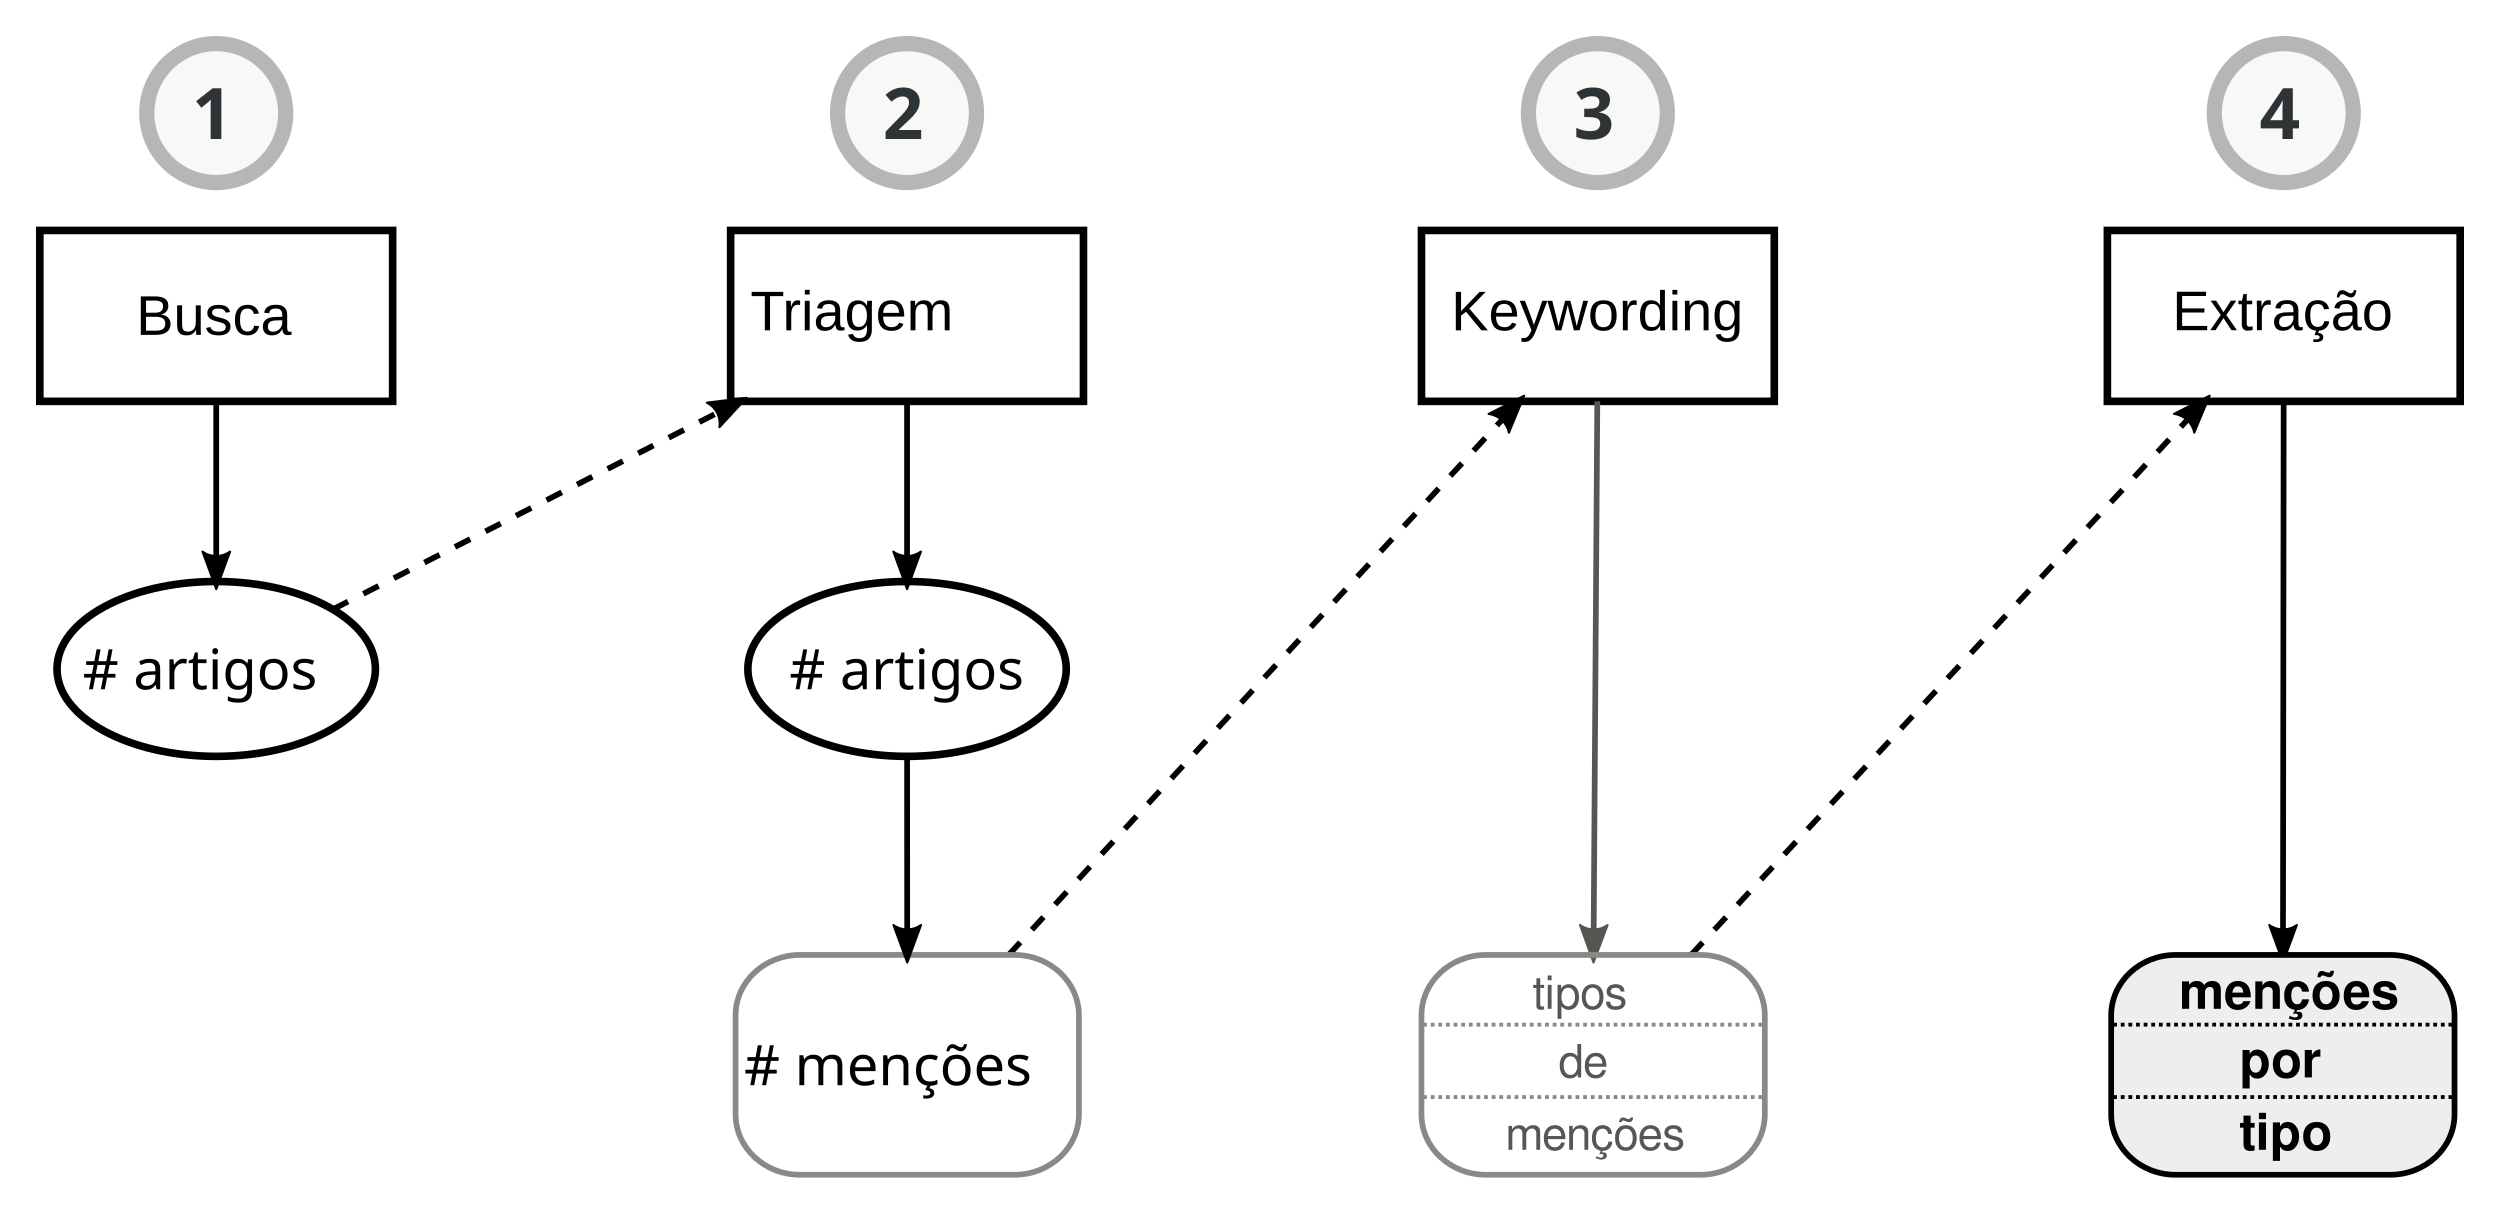
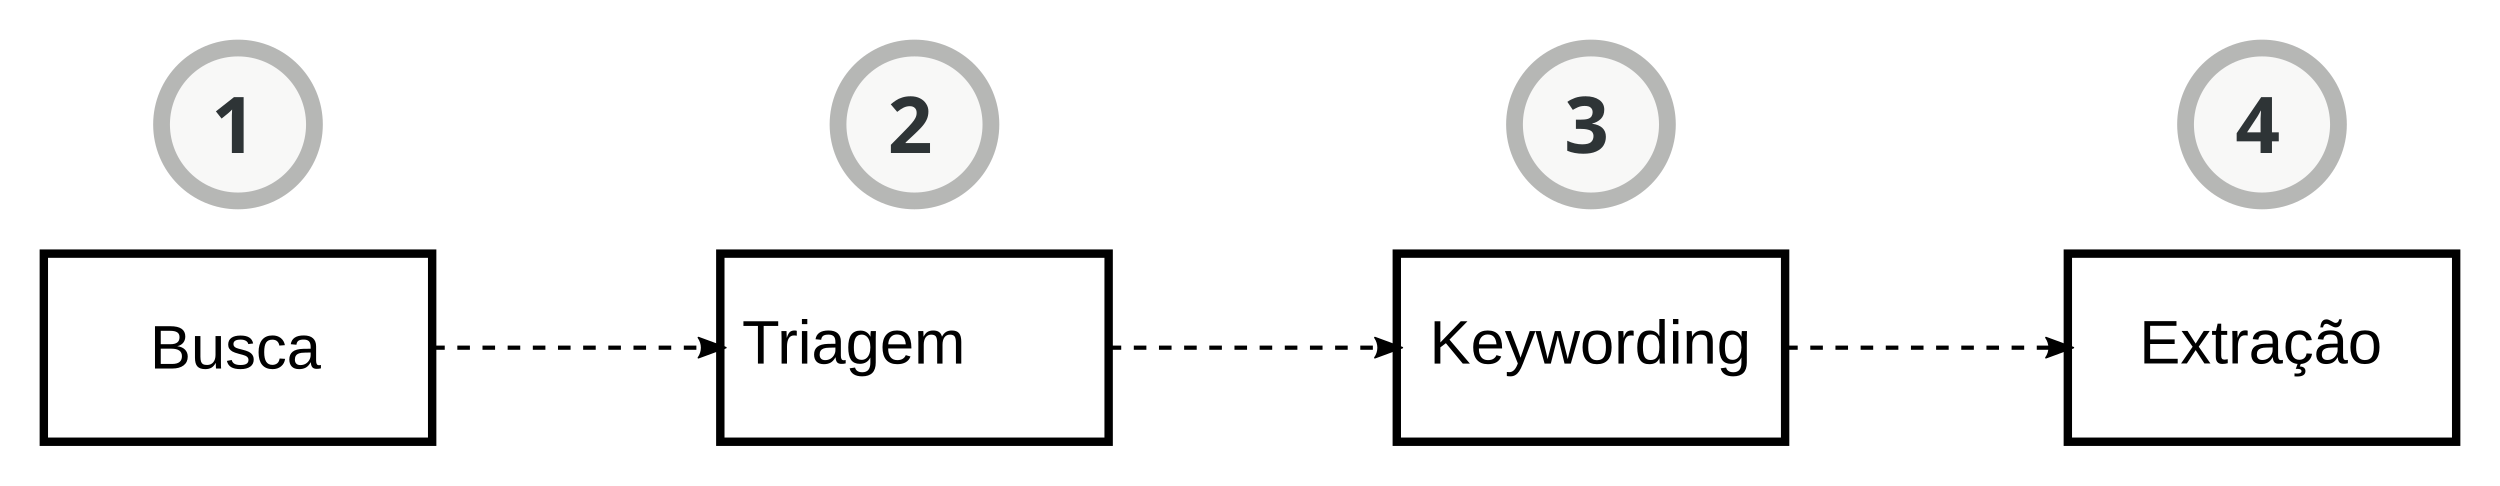
- <svg xmlns="http://www.w3.org/2000/svg" width="347.176mm" height="168.537mm" viewBox="0 0 1230.15 597.178" id="svg2" version="1.1">
+ <svg xmlns="http://www.w3.org/2000/svg" width="315.426mm" height="61.264mm" viewBox="0 0 1117.65 217.079" id="svg2" version="1.1">
  <defs id="defs4">
+     <marker orient="auto" refY="0" refX="0" id="marker1084" style="overflow:visible">
+       <path id="path1082" style="fill:#000000;fill-opacity:1;fill-rule:evenodd;stroke:#000000;stroke-width:0.625;stroke-linejoin:round;stroke-opacity:1" d="M 8.719,4.034 -2.207,0.016 8.719,-4.002 c -1.745,2.372 -1.735,5.617 -6e-7,8.035 z" transform="scale(-0.6)" />
+     </marker>
+     <marker style="overflow:visible" id="marker998" refX="0" refY="0" orient="auto">
+       <path transform="scale(-0.6)" d="M 8.719,4.034 -2.207,0.016 8.719,-4.002 c -1.745,2.372 -1.735,5.617 -6e-7,8.035 z" style="fill:#000000;fill-opacity:1;fill-rule:evenodd;stroke:#000000;stroke-width:0.625;stroke-linejoin:round;stroke-opacity:1" id="path996" />
+     </marker>
    <marker orient="auto" refY="0" refX="0" id="marker4585" style="overflow:visible">
      <path id="path4583" style="fill:#000000;fill-opacity:1;fill-rule:evenodd;stroke:#000000;stroke-width:0.625;stroke-linejoin:round;stroke-opacity:1" d="M 8.719,4.034 -2.207,0.016 8.719,-4.002 c -1.745,2.372 -1.735,5.617 -6e-7,8.035 z" transform="scale(-0.6)" />
    </marker>
-     <marker style="overflow:visible" id="marker1404" refX="0" refY="0" orient="auto">
-       <path transform="scale(-0.6)" d="M 8.719,4.034 -2.207,0.016 8.719,-4.002 c -1.745,2.372 -1.735,5.617 -6e-7,8.035 z" style="fill:#000000;fill-opacity:1;fill-rule:evenodd;stroke:#000000;stroke-width:0.625;stroke-linejoin:round;stroke-opacity:1" id="path1402" />
-     </marker>
    <marker style="overflow:visible" id="marker1140" refX="0" refY="0" orient="auto">
      <path transform="scale(-0.6)" d="M 8.719,4.034 -2.207,0.016 8.719,-4.002 c -1.745,2.372 -1.735,5.617 -6e-7,8.035 z" style="fill:#000000;fill-opacity:1;fill-rule:evenodd;stroke:#000000;stroke-width:0.625;stroke-linejoin:round;stroke-opacity:1" id="path1138" />
-     </marker>
-     <marker orient="auto" refY="0" refX="0" id="marker8296" style="overflow:visible">
-       <path id="path8294" style="fill:#000000;fill-opacity:1;fill-rule:evenodd;stroke:#000000;stroke-width:0.625;stroke-linejoin:round;stroke-opacity:1" d="M 8.719,4.034 -2.207,0.016 8.719,-4.002 c -1.745,2.372 -1.735,5.617 -6e-7,8.035 z" transform="scale(-0.6)" />
-     </marker>
-     <marker style="overflow:visible" id="marker7382" refX="0" refY="0" orient="auto">
-       <path transform="scale(-0.6)" d="M 8.719,4.034 -2.207,0.016 8.719,-4.002 c -1.745,2.372 -1.735,5.617 -6e-7,8.035 z" style="fill:#000000;fill-opacity:1;fill-rule:evenodd;stroke:#000000;stroke-width:0.625;stroke-linejoin:round;stroke-opacity:1" id="path7380" />
-     </marker>
-     <marker orient="auto" refY="0" refX="0" id="marker6746" style="overflow:visible">
-       <path id="path6744" style="fill:#555753;fill-opacity:1;fill-rule:evenodd;stroke:#555753;stroke-width:0.625;stroke-linejoin:round;stroke-opacity:1" d="M 8.719,4.034 -2.207,0.016 8.719,-4.002 c -1.745,2.372 -1.735,5.617 -6e-7,8.035 z" transform="scale(-0.6)" />
-     </marker>
-     <marker style="overflow:visible" id="marker5600" refX="0" refY="0" orient="auto">
-       <path transform="scale(-0.6)" d="M 8.719,4.034 -2.207,0.016 8.719,-4.002 c -1.745,2.372 -1.735,5.617 -6e-7,8.035 z" style="fill:#000000;fill-opacity:1;fill-rule:evenodd;stroke:#000000;stroke-width:0.625;stroke-linejoin:round;stroke-opacity:1" id="path5598" />
    </marker>
    <marker orient="auto" refY="0" refX="0" id="Arrow1Lend" style="overflow:visible">
      <path id="path5153" d="M 0,0 5,-5 -12.5,0 5,5 Z" style="fill:#000000;fill-opacity:1;fill-rule:evenodd;stroke:#000000;stroke-width:1pt;stroke-opacity:1" transform="matrix(-0.8,0,0,-0.8,-10,0)" />
    </marker>
    <marker orient="auto" refY="0" refX="0" id="Arrow1Send" style="overflow:visible">
      <path id="path5165" d="M 0,0 5,-5 -12.5,0 5,5 Z" style="fill:#000000;fill-opacity:1;fill-rule:evenodd;stroke:#000000;stroke-width:1pt;stroke-opacity:1" transform="matrix(-0.2,0,0,-0.2,-1.2,0)" />
    </marker>
    <marker orient="auto" refY="0" refX="0" id="marker5668" style="overflow:visible">
      <path id="path5666" style="fill:#555753;fill-opacity:1;fill-rule:evenodd;stroke:none;stroke-width:0.625;stroke-linejoin:round;stroke-opacity:1" d="M 8.719,4.034 -2.207,0.016 8.719,-4.002 c -1.745,2.372 -1.735,5.617 -6e-7,8.035 z" transform="matrix(-1.1,0,0,-1.1,-1.1,0)" />
    </marker>
    <marker style="overflow:visible" id="marker5592" refX="0" refY="0" orient="auto">
      <path transform="matrix(-1.1,0,0,-1.1,-1.1,0)" d="M 8.719,4.034 -2.207,0.016 8.719,-4.002 c -1.745,2.372 -1.735,5.617 -6e-7,8.035 z" style="fill:#555753;fill-opacity:1;fill-rule:evenodd;stroke:none;stroke-width:0.625;stroke-linejoin:round;stroke-opacity:1" id="path5590" />
    </marker>
    <marker style="overflow:visible" id="marker5504" refX="0" refY="0" orient="auto">
      <path transform="matrix(-1.1,0,0,-1.1,-1.1,0)" d="M 8.719,4.034 -2.207,0.016 8.719,-4.002 c -1.745,2.372 -1.735,5.617 -6e-7,8.035 z" style="fill:#555753;fill-opacity:1;fill-rule:evenodd;stroke:none;stroke-width:0.625;stroke-linejoin:round;stroke-opacity:1" id="path5502" />
    </marker>
    <marker style="overflow:visible" id="marker8757" refX="0" refY="0" orient="auto">
      <path transform="matrix(-1.1,0,0,-1.1,-1.1,0)" d="M 8.719,4.034 -2.207,0.016 8.719,-4.002 c -1.745,2.372 -1.735,5.617 -6e-7,8.035 z" style="fill:#888a85;fill-opacity:1;fill-rule:evenodd;stroke:#888a85;stroke-width:0.625;stroke-linejoin:round;stroke-opacity:1" id="path8759" />
-     </marker>
-     <marker orient="auto" refY="0" refX="0" id="Arrow2Mend" style="overflow:visible">
-       <path id="path5799" style="fill:#000000;fill-opacity:1;fill-rule:evenodd;stroke:#000000;stroke-width:0.625;stroke-linejoin:round;stroke-opacity:1" d="M 8.719,4.034 -2.207,0.016 8.719,-4.002 c -1.745,2.372 -1.735,5.617 -6e-7,8.035 z" transform="scale(-0.6)" />
    </marker>
    <linearGradient y2="-112" x2="-80" gradientTransform="matrix(1.249732,0,0,1.24878,-270.7507,1853.127)" y1="123" gradientUnits="userSpaceOnUse" x1="105" id="linearGradient3046">
      <stop offset="0" stop-color="#e6e6e6" id="stop3602" />
      <stop offset="1" stop-color="#f9f9f9" id="stop3604" />
    </linearGradient>
    <linearGradient y2="957.36" x2="80" gradientTransform="matrix(1.249732,0,0,1.24878,-270.7507,698.8046)" y1="944.36" gradientUnits="userSpaceOnUse" x1="93" id="linearGradient3048">
      <stop offset="0" stop-color="#ccc" id="stop3610" />
      <stop offset=".22" stop-color="#e6e6e6" id="stop3616" />
      <stop offset=".469" stop-color="#fff" id="stop3618" />
      <stop offset="1" stop-color="#e6e6e6" id="stop3612" />
    </linearGradient>
    <linearGradient id="linearGradient3928-8">
      <stop offset="0" style="stop-color:#7c7c7c" id="stop3930-2" />
      <stop offset="1" style="stop-color:#e6e3e3" id="stop3932-0" />
    </linearGradient>
    <linearGradient id="linearGradient4183">
      <stop offset="0" style="stop-color:rgb(255, 255, 255)" id="stop4185" />
      <stop offset="1" style="stop-color:rgb(141, 134, 213);stop-opacity:0" id="stop4187" />
    </linearGradient>
  </defs>
-   <g id="layer1" transform="translate(1463.713,-506.9254)">
-     <g id="g5126" transform="translate(99.83498,340.7407)">
-       <text id="text4269" y="505.35" x="-1522.853" style="font-style:normal;font-weight:normal;font-size:21.094px;line-height:125%;font-family:sans-serif;letter-spacing:0px;word-spacing:0px;fill:#000000;fill-opacity:1;stroke:none;stroke-width:0.938px;stroke-linecap:butt;stroke-linejoin:miter;stroke-opacity:1" xml:space="preserve">
-         <tspan style="font-size:27.5px;stroke-width:0.938px" y="505.35" x="-1522.853" id="tspan4267"># artigos</tspan>
-       </text>
-       <ellipse ry="43.022" rx="78.339" cy="495.34" cx="-1457.153" id="path4271" style="color:#000000;clip-rule:nonzero;display:inline;overflow:visible;visibility:visible;opacity:1;isolation:auto;mix-blend-mode:normal;color-interpolation:sRGB;color-interpolation-filters:linearRGB;solid-color:#000000;solid-opacity:1;fill:none;fill-opacity:1;fill-rule:evenodd;stroke:#000000;stroke-width:3.75;stroke-linecap:butt;stroke-linejoin:miter;stroke-miterlimit:4;stroke-dasharray:none;stroke-dashoffset:0;stroke-opacity:1;color-rendering:auto;image-rendering:auto;shape-rendering:auto;text-rendering:auto;enable-background:accumulate" />
-     </g>
-     <g id="g4566">
-       <text xml:space="preserve" style="font-style:normal;font-weight:normal;font-size:21.094px;line-height:125%;font-family:sans-serif;letter-spacing:0px;word-spacing:0px;fill:#000000;fill-opacity:1;stroke:none;stroke-width:0.938px;stroke-linecap:butt;stroke-linejoin:miter;stroke-opacity:1" x="-1075.326" y="846.091" id="text5130">
-         <tspan id="tspan5128" x="-1075.326" y="846.091" style="font-size:27.5px;stroke-width:0.938px"># artigos</tspan>
-       </text>
-       <ellipse style="color:#000000;clip-rule:nonzero;display:inline;overflow:visible;visibility:visible;opacity:1;isolation:auto;mix-blend-mode:normal;color-interpolation:sRGB;color-interpolation-filters:linearRGB;solid-color:#000000;solid-opacity:1;fill:none;fill-opacity:1;fill-rule:evenodd;stroke:#000000;stroke-width:3.75;stroke-linecap:butt;stroke-linejoin:miter;stroke-miterlimit:4;stroke-dasharray:none;stroke-dashoffset:0;stroke-opacity:1;color-rendering:auto;image-rendering:auto;shape-rendering:auto;text-rendering:auto;enable-background:accumulate" id="ellipse5132" cx="-1017.388" cy="836.081" rx="78.339" ry="43.022" />
-     </g>
+   <g id="layer1" transform="translate(1388.713,-506.9254)">
    <g id="g5111" transform="translate(-95.867,359.4907)">
      <rect y="260.824" x="-668.395" height="84.098" width="173.608" id="rect4025" style="color:#000000;clip-rule:nonzero;display:inline;overflow:visible;visibility:visible;opacity:1;isolation:auto;mix-blend-mode:normal;color-interpolation:sRGB;color-interpolation-filters:linearRGB;solid-color:#000000;solid-opacity:1;fill:none;fill-opacity:1;fill-rule:evenodd;stroke:#000000;stroke-width:3.75;stroke-linecap:butt;stroke-linejoin:miter;stroke-miterlimit:4;stroke-dasharray:none;stroke-dashoffset:0;stroke-opacity:1;color-rendering:auto;image-rendering:auto;shape-rendering:auto;text-rendering:auto;enable-background:accumulate" />
      <text xml:space="preserve" style="font-style:normal;font-variant:normal;font-weight:normal;font-stretch:normal;font-size:28.58px;line-height:0%;font-family:'Liberation Sans';-inkscape-font-specification:'Liberation Sans, Normal';font-variant-ligatures:normal;font-variant-caps:normal;font-variant-numeric:normal;font-feature-settings:normal;text-align:start;letter-spacing:0px;word-spacing:0px;writing-mode:lr-tb;text-anchor:start;fill:#000000;fill-opacity:1;stroke:none;stroke-width:1px;stroke-linecap:butt;stroke-linejoin:miter;stroke-opacity:1" x="-653.745" y="309.983" id="text5695">
        <tspan id="tspan5697" x="-653.745" y="309.983" style="font-style:normal;font-variant:normal;font-weight:normal;font-stretch:normal;font-size:27.5px;line-height:1.25;font-family:'Liberation Sans';-inkscape-font-specification:'Liberation Sans, Normal';font-variant-ligatures:normal;font-variant-caps:normal;font-variant-numeric:normal;font-feature-settings:normal;text-align:start;writing-mode:lr-tb;text-anchor:start;fill:#000000;fill-opacity:1;stroke-width:1px">Keywording</tspan>
      </text>
    </g>
-     <g id="g5116" transform="translate(91.63301,359.4907)">
+     <g id="g5116" transform="translate(166.633,359.4907)">
      <rect style="color:#000000;clip-rule:nonzero;display:inline;overflow:visible;visibility:visible;opacity:1;isolation:auto;mix-blend-mode:normal;color-interpolation:sRGB;color-interpolation-filters:linearRGB;solid-color:#000000;solid-opacity:1;fill:none;fill-opacity:1;fill-rule:evenodd;stroke:#000000;stroke-width:3.75;stroke-linecap:butt;stroke-linejoin:miter;stroke-miterlimit:4;stroke-dasharray:none;stroke-dashoffset:0;stroke-opacity:1;color-rendering:auto;image-rendering:auto;shape-rendering:auto;text-rendering:auto;enable-background:accumulate" id="rect3565" width="173.608" height="84.098" x="-1535.755" y="260.824" />
      <text xml:space="preserve" style="font-style:normal;font-variant:normal;font-weight:normal;font-stretch:normal;font-size:28.58px;line-height:0%;font-family:'Liberation Sans';-inkscape-font-specification:'Liberation Sans, Normal';font-variant-ligatures:normal;font-variant-caps:normal;font-variant-numeric:normal;font-feature-settings:normal;text-align:start;letter-spacing:0px;word-spacing:0px;writing-mode:lr-tb;text-anchor:start;fill:#000000;fill-opacity:1;stroke:none;stroke-width:1px;stroke-linecap:butt;stroke-linejoin:miter;stroke-opacity:1" x="-1488.314" y="312.198" id="text3567">
        <tspan id="tspan3569" x="-1488.314" y="312.198" style="font-style:normal;font-variant:normal;font-weight:normal;font-stretch:normal;font-size:27.5px;line-height:1.25;font-family:'Liberation Sans';-inkscape-font-specification:'Liberation Sans, Normal';font-variant-ligatures:normal;font-variant-caps:normal;font-variant-numeric:normal;font-feature-settings:normal;text-align:start;writing-mode:lr-tb;text-anchor:start;fill:#000000;fill-opacity:1;stroke-width:1px">Busca</tspan>
      </text>
    </g>
-     <g id="g5121" transform="translate(-16.7382,359.4907)">
+     <g id="g5121" transform="translate(20.7618,359.4907)">
      <rect style="color:#000000;clip-rule:nonzero;display:inline;overflow:visible;visibility:visible;opacity:1;isolation:auto;mix-blend-mode:normal;color-interpolation:sRGB;color-interpolation-filters:linearRGB;solid-color:#000000;solid-opacity:1;fill:none;fill-opacity:1;fill-rule:evenodd;stroke:#000000;stroke-width:3.75;stroke-linecap:butt;stroke-linejoin:miter;stroke-miterlimit:4;stroke-dasharray:none;stroke-dashoffset:0;stroke-opacity:1;color-rendering:auto;image-rendering:auto;shape-rendering:auto;text-rendering:auto;enable-background:accumulate" id="rect483" width="173.608" height="84.098" x="-1087.454" y="260.824" />
      <text xml:space="preserve" style="font-style:normal;font-variant:normal;font-weight:normal;font-stretch:normal;font-size:28.58px;line-height:0%;font-family:'Liberation Sans';-inkscape-font-specification:'Liberation Sans, Normal';font-variant-ligatures:normal;font-variant-caps:normal;font-variant-numeric:normal;font-feature-settings:normal;text-align:center;letter-spacing:0px;word-spacing:0px;writing-mode:lr-tb;text-anchor:middle;fill:#000000;fill-opacity:1;stroke:none;stroke-width:1px;stroke-linecap:butt;stroke-linejoin:miter;stroke-opacity:1" x="-1000.039" y="309.983" id="text489">
        <tspan x="-1000.039" y="309.983" style="font-style:normal;font-variant:normal;font-weight:normal;font-stretch:normal;font-size:27.5px;line-height:1.25;font-family:'Liberation Sans';-inkscape-font-specification:'Liberation Sans, Normal';font-variant-ligatures:normal;font-variant-caps:normal;font-variant-numeric:normal;font-feature-settings:normal;text-align:center;writing-mode:lr-tb;text-anchor:middle;fill:#000000;fill-opacity:1;stroke-width:1px" id="tspan76">Triagem</tspan>
      </text>
    </g>
-     <path style="display:inline;fill:none;fill-rule:evenodd;stroke:#000000;stroke-width:2.813;stroke-linecap:butt;stroke-linejoin:miter;stroke-miterlimit:4;stroke-dasharray:none;stroke-opacity:1;marker-end:url(#Arrow2Mend)" d="m -1357.318,704.413 0,88.646" id="path5148" />
-     <path id="path5596" d="m -1017.388,704.413 0,88.646" style="display:inline;fill:none;fill-rule:evenodd;stroke:#000000;stroke-width:2.813;stroke-linecap:butt;stroke-linejoin:miter;stroke-miterlimit:4;stroke-dasharray:none;stroke-opacity:1;marker-end:url(#marker5600)" />
-     <path style="display:inline;fill:none;fill-rule:evenodd;stroke:#555753;stroke-width:2.813;stroke-linecap:butt;stroke-linejoin:miter;stroke-miterlimit:4;stroke-dasharray:none;stroke-opacity:1;marker-end:url(#marker6746)" d="m -677.746,704.413 -1.861,272.396" id="path6742" />
-     <path id="path7378" d="m -1299.968,806.773 200.298,-102.36" style="display:inline;fill:none;fill-rule:evenodd;stroke:#000000;stroke-width:2.813;stroke-linecap:butt;stroke-linejoin:miter;stroke-miterlimit:4;stroke-dasharray:8.438, 8.438;stroke-dashoffset:0;stroke-opacity:1;marker-end:url(#marker7382)" />
-     <path style="display:inline;fill:none;fill-rule:evenodd;stroke:#000000;stroke-width:2.813;stroke-linecap:butt;stroke-linejoin:miter;stroke-miterlimit:4;stroke-dasharray:8.438, 8.438;stroke-dashoffset:0;stroke-opacity:1;marker-end:url(#marker8296)" d="M -967.416,976.808 -716.233,704.413" id="path8292" />
-     <g transform="translate(241.633,359.4907)" id="g85">
+     <g transform="translate(204.133,359.4907)" id="g85">
      <rect style="color:#000000;clip-rule:nonzero;display:inline;overflow:visible;visibility:visible;opacity:1;isolation:auto;mix-blend-mode:normal;color-interpolation:sRGB;color-interpolation-filters:linearRGB;solid-color:#000000;solid-opacity:1;fill:none;fill-opacity:1;fill-rule:evenodd;stroke:#000000;stroke-width:3.75;stroke-linecap:butt;stroke-linejoin:miter;stroke-miterlimit:4;stroke-dasharray:none;stroke-dashoffset:0;stroke-opacity:1;color-rendering:auto;image-rendering:auto;shape-rendering:auto;text-rendering:auto;enable-background:accumulate" id="rect79" width="173.608" height="84.098" x="-668.395" y="260.824" />
      <text id="text83" y="309.922" x="-636.437" style="font-style:normal;font-variant:normal;font-weight:normal;font-stretch:normal;font-size:28.58px;line-height:0%;font-family:'Liberation Sans';-inkscape-font-specification:'Liberation Sans, Normal';font-variant-ligatures:normal;font-variant-caps:normal;font-variant-numeric:normal;font-feature-settings:normal;text-align:start;letter-spacing:0px;word-spacing:0px;writing-mode:lr-tb;text-anchor:start;fill:#000000;fill-opacity:1;stroke:none;stroke-width:1px;stroke-linecap:butt;stroke-linejoin:miter;stroke-opacity:1" xml:space="preserve">
        <tspan style="font-style:normal;font-variant:normal;font-weight:normal;font-stretch:normal;font-size:27.5px;line-height:1.25;font-family:'Liberation Sans';-inkscape-font-specification:'Liberation Sans, Normal';font-variant-ligatures:normal;font-variant-caps:normal;font-variant-numeric:normal;font-feature-settings:normal;text-align:start;writing-mode:lr-tb;text-anchor:start;fill:#000000;fill-opacity:1;stroke-width:1px" y="309.922" x="-636.437" id="tspan81">Extração</tspan>
      </text>
    </g>
-     <path id="path1122" d="m -340.011,704.413 -0.34,272.396" style="display:inline;fill:none;fill-rule:evenodd;stroke:#000000;stroke-width:2.813;stroke-linecap:butt;stroke-linejoin:miter;stroke-miterlimit:4;stroke-dasharray:none;stroke-opacity:1;marker-end:url(#marker1140)" />
-     <path id="path1400" d="M -631.619,976.808 -378.961,704.413" style="display:inline;fill:none;fill-rule:evenodd;stroke:#000000;stroke-width:2.813;stroke-linecap:butt;stroke-linejoin:miter;stroke-miterlimit:4;stroke-dasharray:8.438, 8.438;stroke-dashoffset:0;stroke-opacity:1;marker-end:url(#marker1404)" />
-     <g id="g2571" transform="translate(278.2155,-12.93122)">
-       <rect rx="31.71" ry="29.756" y="989.74" x="-1042.478" height="108.173" width="168.945" id="rect2556" style="color:#000000;clip-rule:nonzero;display:inline;overflow:visible;visibility:visible;opacity:1;isolation:auto;mix-blend-mode:normal;color-interpolation:sRGB;color-interpolation-filters:linearRGB;solid-color:#000000;solid-opacity:1;fill:none;fill-opacity:1;fill-rule:evenodd;stroke:#888a85;stroke-width:2.812;stroke-linecap:butt;stroke-linejoin:miter;stroke-miterlimit:4;stroke-dasharray:none;stroke-dashoffset:0;stroke-opacity:1;color-rendering:auto;image-rendering:auto;shape-rendering:auto;text-rendering:auto;enable-background:accumulate" />
-       <text id="text5695-36" y="1016.259" x="-987.964" style="font-style:normal;font-variant:normal;font-weight:normal;font-stretch:normal;font-size:28.58px;line-height:0%;font-family:'Liberation Sans';-inkscape-font-specification:'Liberation Sans, Normal';font-variant-ligatures:normal;font-variant-caps:normal;font-variant-numeric:normal;font-feature-settings:normal;text-align:start;letter-spacing:0px;word-spacing:0px;writing-mode:lr-tb;text-anchor:start;fill:#555753;fill-opacity:1;stroke:none;stroke-width:1px;stroke-linecap:butt;stroke-linejoin:miter;stroke-opacity:1" xml:space="preserve">
-         <tspan style="font-style:normal;font-variant:normal;font-weight:normal;font-stretch:normal;font-size:22.5px;line-height:1.25;font-family:FreeSans;-inkscape-font-specification:FreeSans;font-variant-ligatures:normal;font-variant-caps:normal;font-variant-numeric:normal;font-feature-settings:normal;text-align:start;writing-mode:lr-tb;text-anchor:start;fill:#555753;fill-opacity:1;stroke-width:1px" y="1016.259" x="-987.964" id="tspan5697-7">tipos</tspan>
-       </text>
-       <text xml:space="preserve" style="font-style:normal;font-variant:normal;font-weight:normal;font-stretch:normal;font-size:28.58px;line-height:0%;font-family:'Liberation Sans';-inkscape-font-specification:'Liberation Sans, Normal';font-variant-ligatures:normal;font-variant-caps:normal;font-variant-numeric:normal;font-feature-settings:normal;text-align:start;letter-spacing:0px;word-spacing:0px;writing-mode:lr-tb;text-anchor:start;fill:#555753;fill-opacity:1;stroke:none;stroke-width:1px;stroke-linecap:butt;stroke-linejoin:miter;stroke-opacity:1" x="-975.135" y="1050.009" id="text1000">
-         <tspan id="tspan998" x="-975.135" y="1050.009" style="font-style:normal;font-variant:normal;font-weight:normal;font-stretch:normal;font-size:22.5px;line-height:1.25;font-family:FreeSans;-inkscape-font-specification:FreeSans;font-variant-ligatures:normal;font-variant-caps:normal;font-variant-numeric:normal;font-feature-settings:normal;text-align:start;writing-mode:lr-tb;text-anchor:start;fill:#555753;fill-opacity:1;stroke-width:1px">de</tspan>
-       </text>
-       <text id="text1004" y="1085.634" x="-1001.005" style="font-style:normal;font-variant:normal;font-weight:normal;font-stretch:normal;font-size:28.58px;line-height:0%;font-family:'Liberation Sans';-inkscape-font-specification:'Liberation Sans, Normal';font-variant-ligatures:normal;font-variant-caps:normal;font-variant-numeric:normal;font-feature-settings:normal;text-align:start;letter-spacing:0px;word-spacing:0px;writing-mode:lr-tb;text-anchor:start;fill:#555753;fill-opacity:1;stroke:none;stroke-width:1px;stroke-linecap:butt;stroke-linejoin:miter;stroke-opacity:1" xml:space="preserve">
-         <tspan style="font-style:normal;font-variant:normal;font-weight:normal;font-stretch:normal;font-size:22.5px;line-height:1.25;font-family:FreeSans;-inkscape-font-specification:FreeSans;font-variant-ligatures:normal;font-variant-caps:normal;font-variant-numeric:normal;font-feature-settings:normal;text-align:start;writing-mode:lr-tb;text-anchor:start;fill:#555753;fill-opacity:1;stroke-width:1px" y="1085.634" x="-1001.005" id="tspan1002">menções</tspan>
-       </text>
-       <path id="path2558" d="m -1041.674,1024.047 h 166.992" style="fill:none;fill-rule:evenodd;stroke:#888a85;stroke-width:1.875;stroke-linecap:butt;stroke-linejoin:miter;stroke-miterlimit:4;stroke-dasharray:1.875, 1.875;stroke-dashoffset:0;stroke-opacity:1" />
-       <path style="fill:none;fill-rule:evenodd;stroke:#888a85;stroke-width:1.875;stroke-linecap:butt;stroke-linejoin:miter;stroke-miterlimit:4;stroke-dasharray:1.875, 1.875;stroke-dashoffset:0;stroke-opacity:1" d="m -1041.674,1059.672 h 166.992" id="path2560" />
-     </g>
-     <g transform="translate(617.5905,-12.93122)" id="g2963">
-       <rect style="color:#000000;clip-rule:nonzero;display:inline;overflow:visible;visibility:visible;opacity:1;isolation:auto;mix-blend-mode:normal;color-interpolation:sRGB;color-interpolation-filters:linearRGB;solid-color:#000000;solid-opacity:1;fill:#eeeeec;fill-opacity:1;fill-rule:evenodd;stroke:#000000;stroke-width:2.812;stroke-linecap:butt;stroke-linejoin:miter;stroke-miterlimit:4;stroke-dasharray:none;stroke-dashoffset:0;stroke-opacity:1;color-rendering:auto;image-rendering:auto;shape-rendering:auto;text-rendering:auto;enable-background:accumulate" id="rect2945" width="168.945" height="108.173" x="-1042.478" y="989.74" ry="29.756" rx="31.71" />
-       <text xml:space="preserve" style="font-style:normal;font-variant:normal;font-weight:normal;font-stretch:normal;font-size:28.58px;line-height:0%;font-family:'Liberation Sans';-inkscape-font-specification:'Liberation Sans, Normal';font-variant-ligatures:normal;font-variant-caps:normal;font-variant-numeric:normal;font-feature-settings:normal;text-align:start;letter-spacing:0px;word-spacing:0px;writing-mode:lr-tb;text-anchor:start;fill:#000000;fill-opacity:1;stroke:none;stroke-width:1px;stroke-linecap:butt;stroke-linejoin:miter;stroke-opacity:1" x="-1009.234" y="1016.259" id="text2949">
-         <tspan id="tspan2947" x="-1009.234" y="1016.259" style="font-style:normal;font-variant:normal;font-weight:600;font-stretch:normal;font-size:25px;line-height:1.25;font-family:FreeSans;-inkscape-font-specification:'FreeSans Semi-Bold';font-variant-ligatures:normal;font-variant-caps:normal;font-variant-numeric:normal;font-feature-settings:normal;text-align:start;writing-mode:lr-tb;text-anchor:start;fill:#000000;fill-opacity:1;stroke-width:1px">menções</tspan>
-       </text>
-       <text id="text2953" y="1050.009" x="-979.46" style="font-style:normal;font-variant:normal;font-weight:normal;font-stretch:normal;font-size:28.58px;line-height:0%;font-family:'Liberation Sans';-inkscape-font-specification:'Liberation Sans, Normal';font-variant-ligatures:normal;font-variant-caps:normal;font-variant-numeric:normal;font-feature-settings:normal;text-align:start;letter-spacing:0px;word-spacing:0px;writing-mode:lr-tb;text-anchor:start;fill:#000000;fill-opacity:1;stroke:none;stroke-width:1px;stroke-linecap:butt;stroke-linejoin:miter;stroke-opacity:1" xml:space="preserve">
-         <tspan style="font-style:normal;font-variant:normal;font-weight:600;font-stretch:normal;font-size:25px;line-height:1.25;font-family:FreeSans;-inkscape-font-specification:'FreeSans Semi-Bold';font-variant-ligatures:normal;font-variant-caps:normal;font-variant-numeric:normal;font-feature-settings:normal;text-align:start;writing-mode:lr-tb;text-anchor:start;fill:#000000;fill-opacity:1;stroke-width:1px" y="1050.009" x="-979.46" id="tspan2951">por</tspan>
-       </text>
-       <text xml:space="preserve" style="font-style:normal;font-variant:normal;font-weight:normal;font-stretch:normal;font-size:28.58px;line-height:0%;font-family:'Liberation Sans';-inkscape-font-specification:'Liberation Sans, Normal';font-variant-ligatures:normal;font-variant-caps:normal;font-variant-numeric:normal;font-feature-settings:normal;text-align:start;letter-spacing:0px;word-spacing:0px;writing-mode:lr-tb;text-anchor:start;fill:#000000;fill-opacity:1;stroke:none;stroke-width:1px;stroke-linecap:butt;stroke-linejoin:miter;stroke-opacity:1" x="-979.609" y="1085.634" id="text2957">
-         <tspan id="tspan2955" x="-979.609" y="1085.634" style="font-style:normal;font-variant:normal;font-weight:600;font-stretch:normal;font-size:25px;line-height:1.25;font-family:FreeSans;-inkscape-font-specification:'FreeSans Semi-Bold';font-variant-ligatures:normal;font-variant-caps:normal;font-variant-numeric:normal;font-feature-settings:normal;text-align:start;writing-mode:lr-tb;text-anchor:start;fill:#000000;fill-opacity:1;stroke-width:1px">tipo</tspan>
-       </text>
-       <path style="fill:none;fill-rule:evenodd;stroke:#000000;stroke-width:1.875;stroke-linecap:butt;stroke-linejoin:miter;stroke-miterlimit:4;stroke-dasharray:1.875, 1.875;stroke-dashoffset:0;stroke-opacity:1" d="m -1041.502,1024.047 h 166.992" id="path2959" />
-       <path id="path2961" d="m -1041.502,1059.672 h 166.992" style="fill:none;fill-rule:evenodd;stroke:#000000;stroke-width:1.875;stroke-linecap:butt;stroke-linejoin:miter;stroke-miterlimit:4;stroke-dasharray:1.875, 1.875;stroke-dashoffset:0;stroke-opacity:1" />
-     </g>
-     <g id="g4571">
-       <text xml:space="preserve" style="font-style:normal;font-weight:normal;font-size:21.094px;line-height:125%;font-family:sans-serif;letter-spacing:0px;word-spacing:0px;fill:#000000;fill-opacity:1;stroke:none;stroke-width:0.938px;stroke-linecap:butt;stroke-linejoin:miter;stroke-opacity:1" x="-1097.628" y="1040.905" id="text5130-4">
-         <tspan id="tspan5128-4" x="-1097.628" y="1040.905" style="font-size:27.5px;stroke-width:0.938px"># menções</tspan>
-       </text>
-       <rect style="color:#000000;clip-rule:nonzero;display:inline;overflow:visible;visibility:visible;opacity:1;isolation:auto;mix-blend-mode:normal;color-interpolation:sRGB;color-interpolation-filters:linearRGB;solid-color:#000000;solid-opacity:1;fill:none;fill-opacity:1;fill-rule:evenodd;stroke:#888a85;stroke-width:2.812;stroke-linecap:butt;stroke-linejoin:miter;stroke-miterlimit:4;stroke-dasharray:none;stroke-dashoffset:0;stroke-opacity:1;color-rendering:auto;image-rendering:auto;shape-rendering:auto;text-rendering:auto;enable-background:accumulate" id="rect4507" width="168.945" height="108.173" x="-1101.763" y="976.808" ry="29.756" rx="31.71" />
-     </g>
-     <path style="fill:none;fill-rule:evenodd;stroke:#000000;stroke-width:2.813;stroke-linecap:butt;stroke-linejoin:miter;stroke-miterlimit:4;stroke-dasharray:none;stroke-opacity:1;marker-end:url(#marker4585)" d="m -1017.366,879.103 0.049,97.706" id="path4575" />
-     <g id="g260" transform="matrix(3.543307,0,0,3.543307,-2188.176,2140.968)">
+     <g id="g260" transform="matrix(3.543307,0,0,3.543307,-2150.676,2140.968)">
      <circle style="color:#000000;clip-rule:nonzero;display:inline;overflow:visible;visibility:visible;opacity:0.426;isolation:auto;mix-blend-mode:normal;color-interpolation:sRGB;color-interpolation-filters:linearRGB;solid-color:#000000;solid-opacity:1;fill:#eeeeec;fill-opacity:1;fill-rule:evenodd;stroke:#555753;stroke-width:2.117;stroke-linecap:butt;stroke-linejoin:miter;stroke-miterlimit:4;stroke-dasharray:none;stroke-dashoffset:0;stroke-opacity:1;color-rendering:auto;image-rendering:auto;shape-rendering:auto;text-rendering:auto;enable-background:accumulate" id="circle254" cx="330.422" cy="-445.458" r="9.646" />
      <text xml:space="preserve" style="font-style:normal;font-weight:normal;font-size:13px;line-height:125%;font-family:sans-serif;letter-spacing:0px;word-spacing:0px;fill:#2e3436;fill-opacity:1;stroke:none;stroke-width:0.265px;stroke-linecap:butt;stroke-linejoin:miter;stroke-opacity:1" x="327.055" y="-441.858" id="text258">
        <tspan id="tspan256" x="327.055" y="-441.858" style="font-style:normal;font-variant:normal;font-weight:bold;font-stretch:normal;font-size:9.878px;font-family:sans-serif;-inkscape-font-specification:'sans-serif Bold';fill:#2e3436;stroke-width:0.265px">2</tspan>
      </text>
    </g>
    <g transform="matrix(3.543307,0,0,3.543307,-1848.246,2140.968)" id="g268">
      <circle r="9.646" cy="-445.458" cx="330.422" id="circle262" style="color:#000000;clip-rule:nonzero;display:inline;overflow:visible;visibility:visible;opacity:0.426;isolation:auto;mix-blend-mode:normal;color-interpolation:sRGB;color-interpolation-filters:linearRGB;solid-color:#000000;solid-opacity:1;fill:#eeeeec;fill-opacity:1;fill-rule:evenodd;stroke:#555753;stroke-width:2.117;stroke-linecap:butt;stroke-linejoin:miter;stroke-miterlimit:4;stroke-dasharray:none;stroke-dashoffset:0;stroke-opacity:1;color-rendering:auto;image-rendering:auto;shape-rendering:auto;text-rendering:auto;enable-background:accumulate" />
      <text id="text266" y="-441.858" x="327.055" style="font-style:normal;font-weight:normal;font-size:13px;line-height:125%;font-family:sans-serif;letter-spacing:0px;word-spacing:0px;fill:#2e3436;fill-opacity:1;stroke:none;stroke-width:0.265px;stroke-linecap:butt;stroke-linejoin:miter;stroke-opacity:1" xml:space="preserve">
        <tspan style="font-style:normal;font-variant:normal;font-weight:bold;font-stretch:normal;font-size:9.878px;font-family:sans-serif;-inkscape-font-specification:'sans-serif Bold';fill:#2e3436;stroke-width:0.265px" y="-441.858" x="327.055" id="tspan264">3</tspan>
      </text>
    </g>
-     <g id="g276" transform="matrix(3.543307,0,0,3.543307,-1510.746,2140.968)">
+     <g id="g276" transform="matrix(3.543307,0,0,3.543307,-1548.246,2140.968)">
      <circle style="color:#000000;clip-rule:nonzero;display:inline;overflow:visible;visibility:visible;opacity:0.426;isolation:auto;mix-blend-mode:normal;color-interpolation:sRGB;color-interpolation-filters:linearRGB;solid-color:#000000;solid-opacity:1;fill:#eeeeec;fill-opacity:1;fill-rule:evenodd;stroke:#555753;stroke-width:2.117;stroke-linecap:butt;stroke-linejoin:miter;stroke-miterlimit:4;stroke-dasharray:none;stroke-dashoffset:0;stroke-opacity:1;color-rendering:auto;image-rendering:auto;shape-rendering:auto;text-rendering:auto;enable-background:accumulate" id="circle270" cx="330.422" cy="-445.458" r="9.646" />
      <text xml:space="preserve" style="font-style:normal;font-weight:normal;font-size:13px;line-height:125%;font-family:sans-serif;letter-spacing:0px;word-spacing:0px;fill:#2e3436;fill-opacity:1;stroke:none;stroke-width:0.265px;stroke-linecap:butt;stroke-linejoin:miter;stroke-opacity:1" x="327.055" y="-441.858" id="text274">
        <tspan id="tspan272" x="327.055" y="-441.858" style="font-style:normal;font-variant:normal;font-weight:bold;font-stretch:normal;font-size:9.878px;font-family:sans-serif;-inkscape-font-specification:'sans-serif Bold';fill:#2e3436;stroke-width:0.265px">4</tspan>
      </text>
    </g>
-     <g id="g252" transform="matrix(3.543307,0,0,3.543307,-2528.106,2140.968)">
+     <g id="g252" transform="matrix(3.543307,0,0,3.543307,-2453.106,2140.968)">
      <circle r="9.646" cy="-445.458" cx="330.422" id="path1813" style="color:#000000;clip-rule:nonzero;display:inline;overflow:visible;visibility:visible;opacity:0.426;isolation:auto;mix-blend-mode:normal;color-interpolation:sRGB;color-interpolation-filters:linearRGB;solid-color:#000000;solid-opacity:1;fill:#eeeeec;fill-opacity:1;fill-rule:evenodd;stroke:#555753;stroke-width:2.117;stroke-linecap:butt;stroke-linejoin:miter;stroke-miterlimit:4;stroke-dasharray:none;stroke-dashoffset:0;stroke-opacity:1;color-rendering:auto;image-rendering:auto;shape-rendering:auto;text-rendering:auto;enable-background:accumulate" />
      <text id="text1817" y="-441.858" x="327.055" style="font-style:normal;font-weight:normal;font-size:13px;line-height:125%;font-family:sans-serif;letter-spacing:0px;word-spacing:0px;fill:#2e3436;fill-opacity:1;stroke:none;stroke-width:0.265px;stroke-linecap:butt;stroke-linejoin:miter;stroke-opacity:1" xml:space="preserve">
        <tspan style="font-style:normal;font-variant:normal;font-weight:bold;font-stretch:normal;font-size:9.878px;font-family:sans-serif;-inkscape-font-specification:'sans-serif Bold';fill:#2e3436;stroke-width:0.265px" y="-441.858" x="327.055" id="tspan1815">1</tspan>
      </text>
    </g>
+     <path style="fill:none;fill-rule:evenodd;stroke:#000000;stroke-width:1.875;stroke-linecap:butt;stroke-linejoin:miter;stroke-miterlimit:4;stroke-dasharray:5.625, 5.625;stroke-dashoffset:0;stroke-opacity:1;marker-end:url(#marker4585)" d="m -1195.514,662.364 h 128.821" id="path974" />
+     <path style="fill:none;fill-rule:evenodd;stroke:#000000;stroke-width:1.875;stroke-linecap:butt;stroke-linejoin:miter;stroke-miterlimit:4;stroke-dasharray:5.625, 5.625;stroke-dashoffset:0;stroke-opacity:1;marker-end:url(#marker998)" d="m -893.084,662.364 h 128.822" id="path988" />
+     <path style="fill:none;fill-rule:evenodd;stroke:#000000;stroke-width:1.875;stroke-linecap:butt;stroke-linejoin:miter;stroke-opacity:1;stroke-miterlimit:4;stroke-dasharray:5.625,5.625;stroke-dashoffset:0;marker-end:url(#marker1084)" d="m -590.654,662.364 h 126.392" id="path1074" />
  </g>
</svg>
